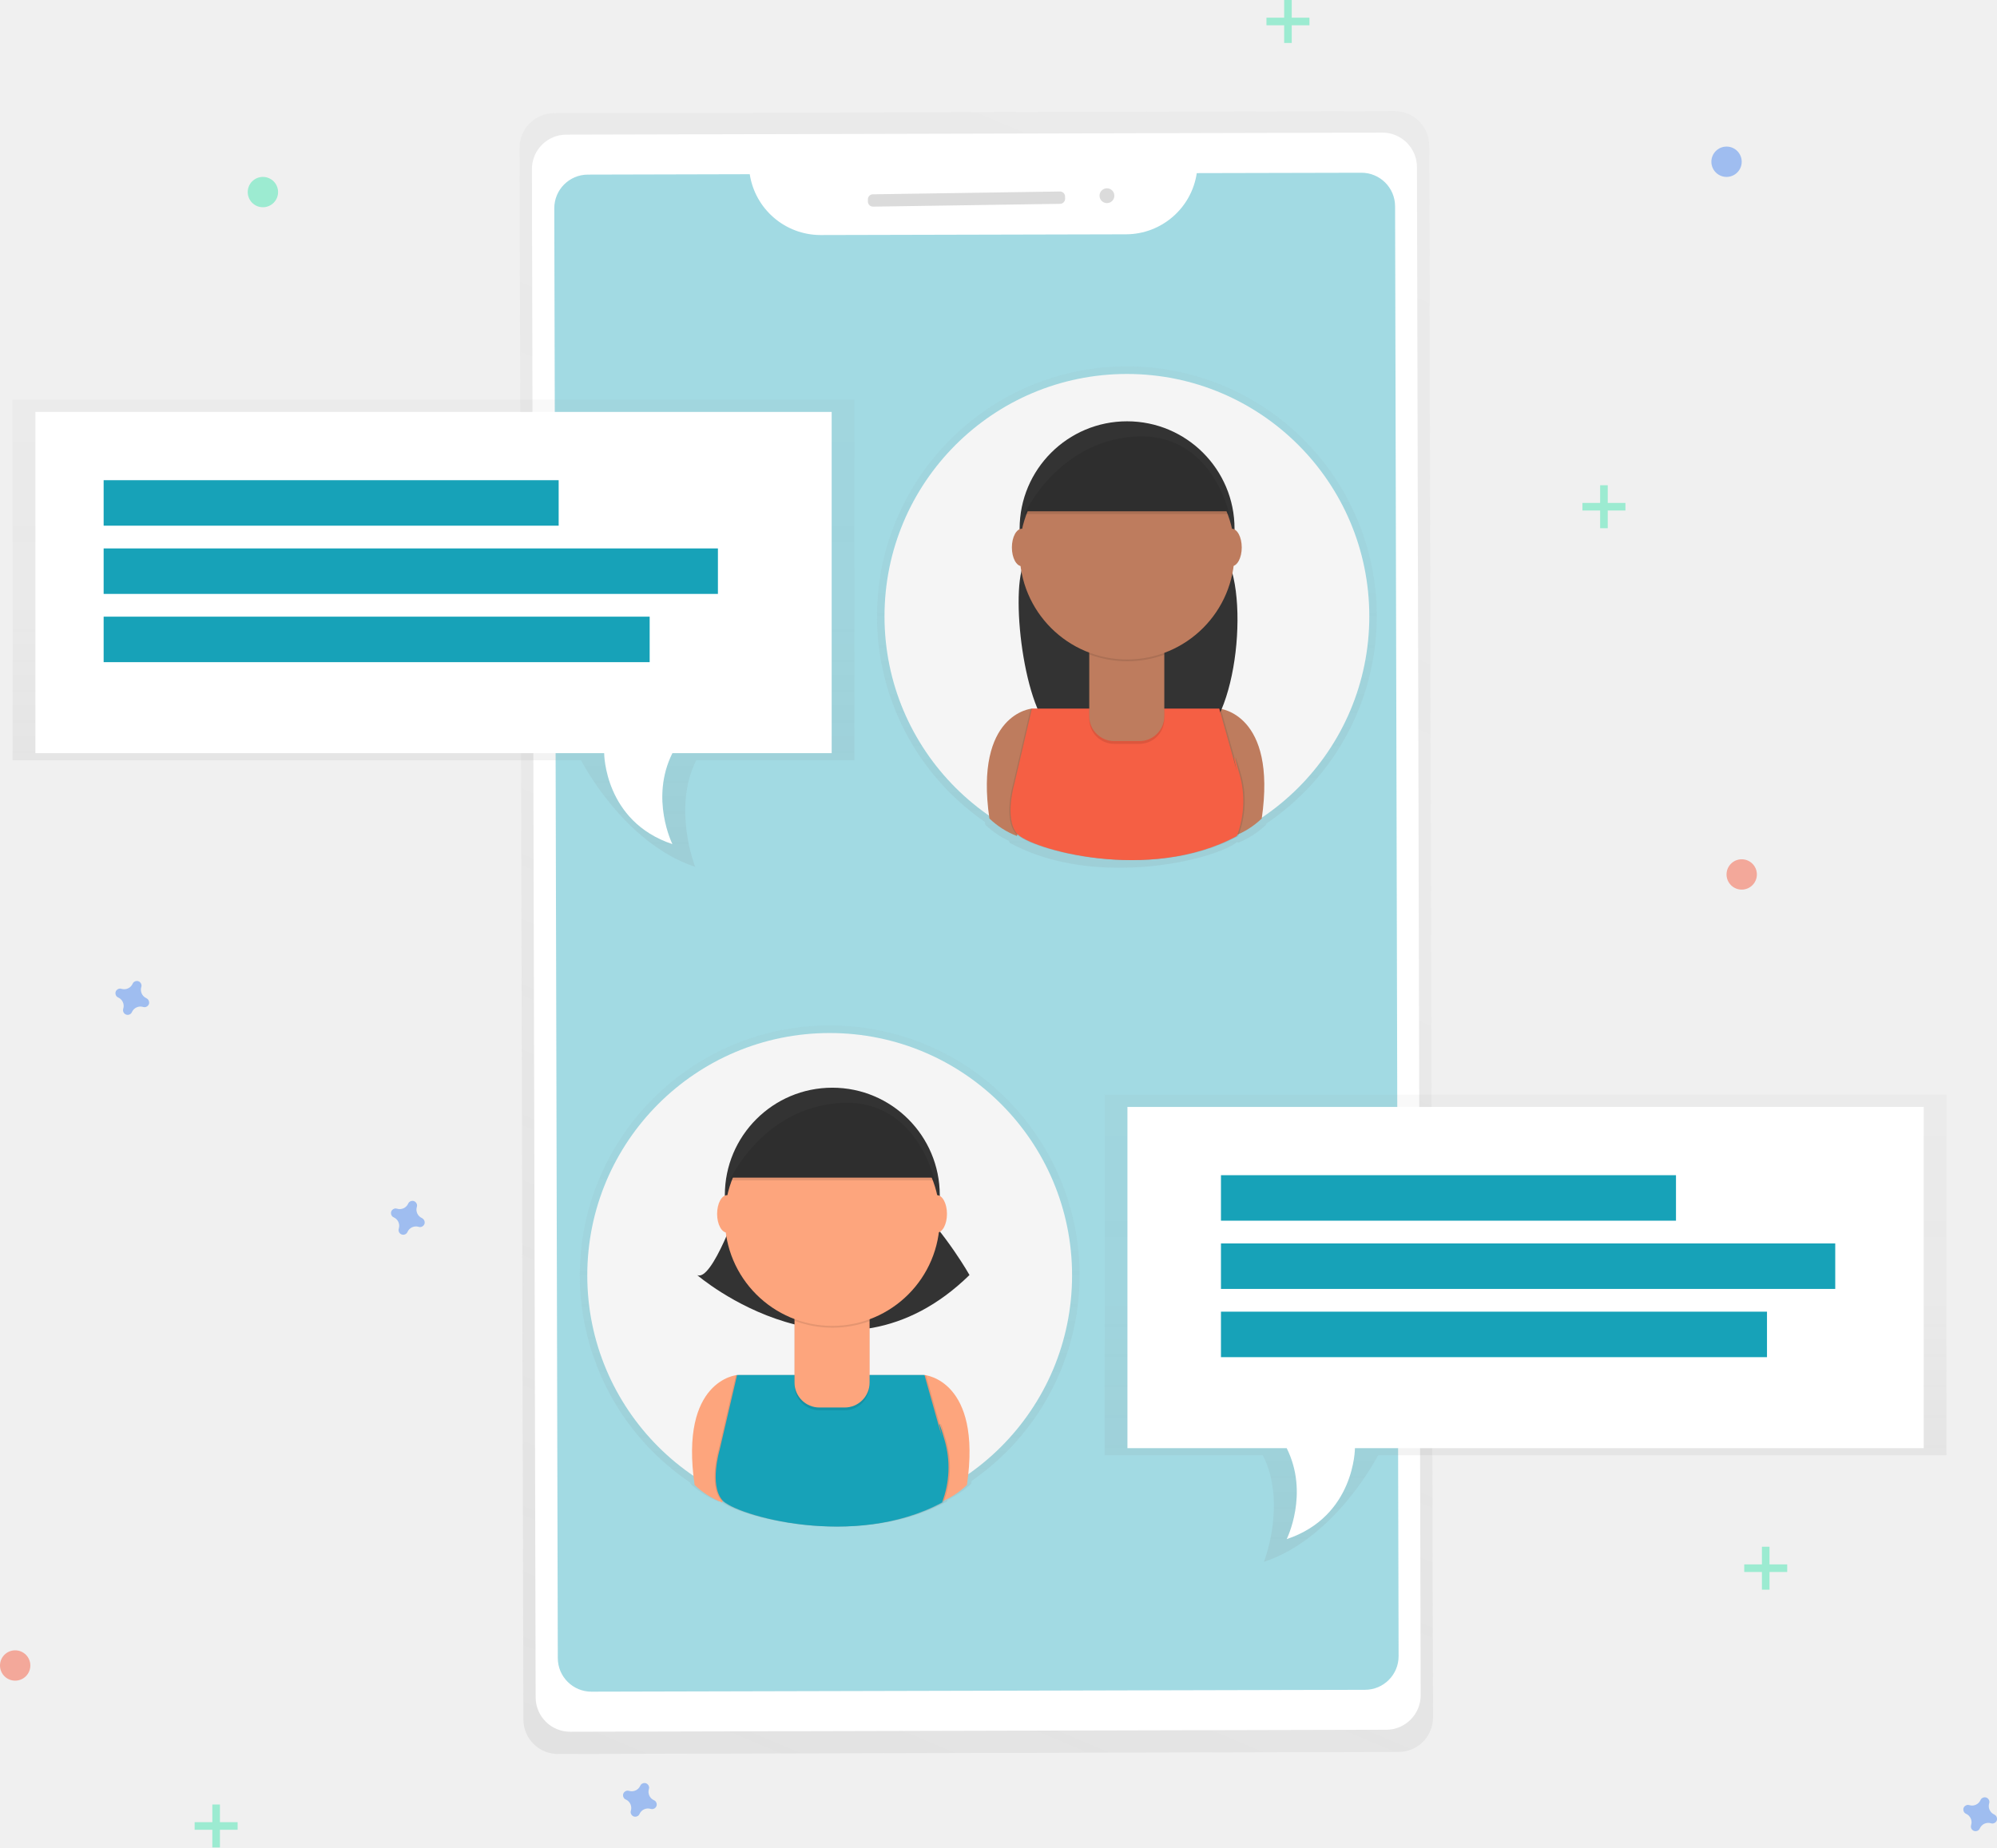
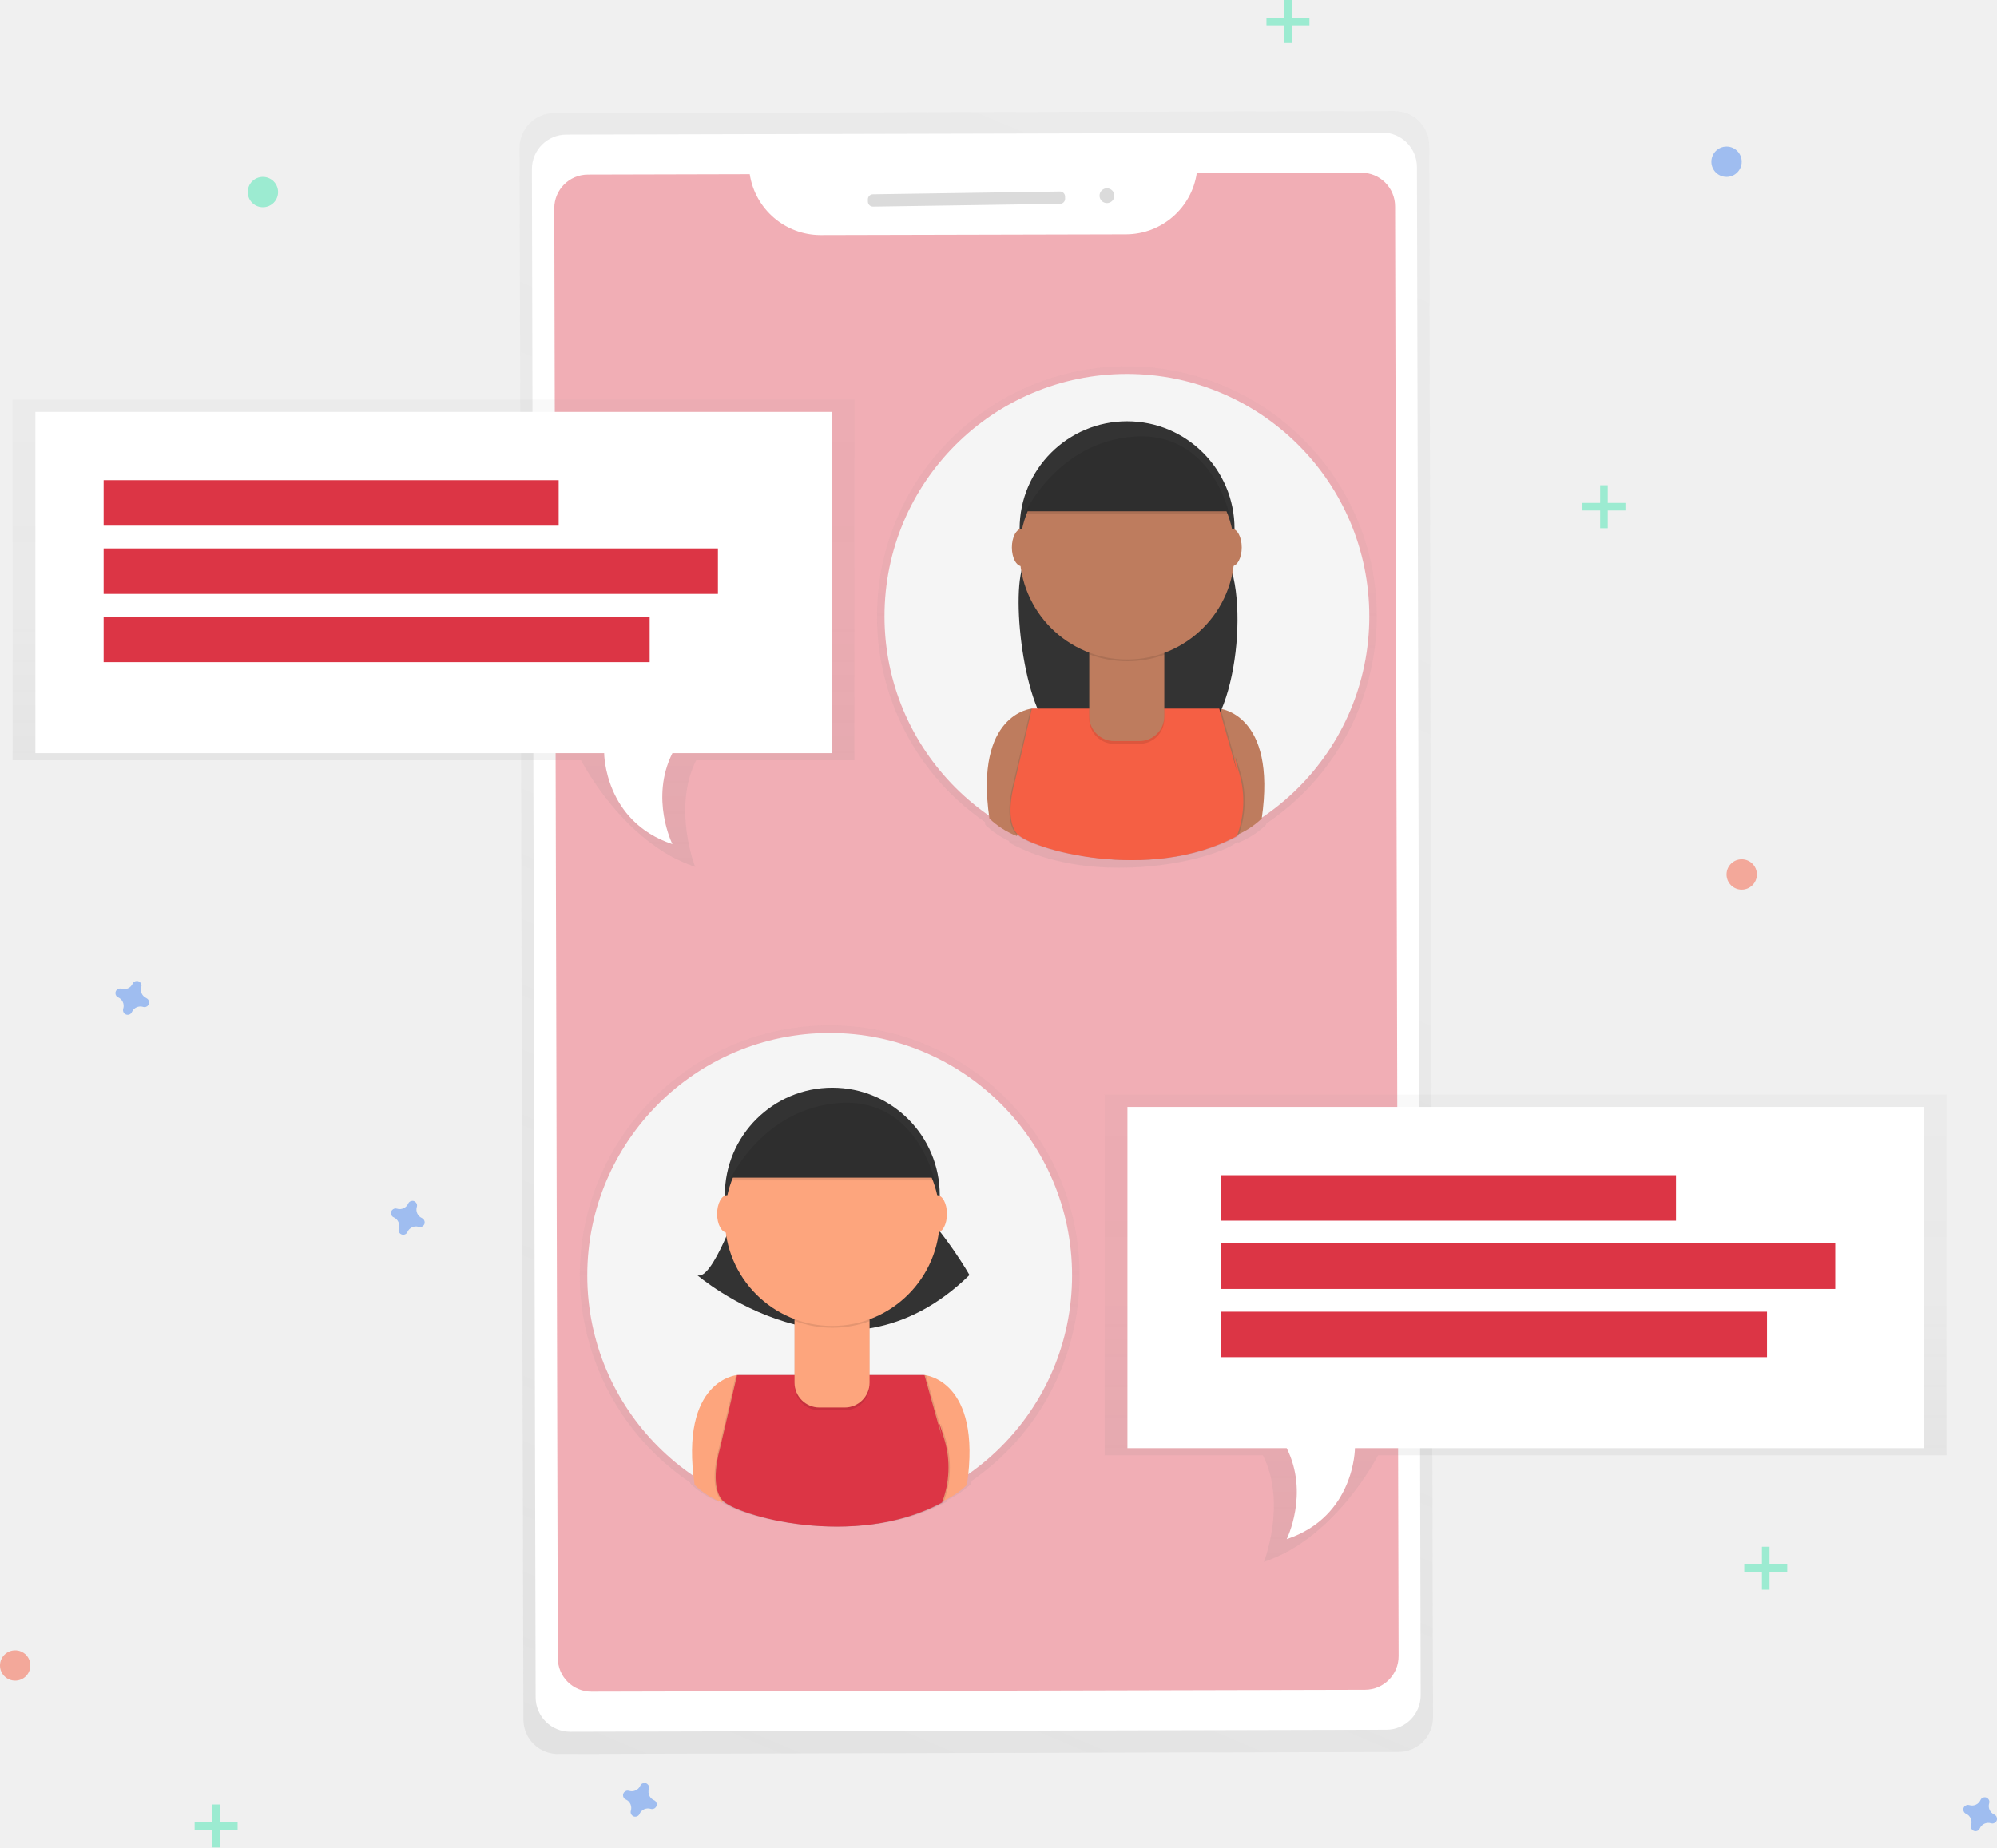
<svg xmlns="http://www.w3.org/2000/svg" xmlns:xlink="http://www.w3.org/1999/xlink" id="2c32a5d1-9ebb-4e5f-946d-03caca411964" data-name="Layer 1" width="789.99" height="731" viewBox="0 0 789.99 731">
  <defs>
    <linearGradient id="e8bc579c-b689-4b79-8d3e-12ed6a496947" x1="461.46" y1="792.95" x2="746" y2="121.07" gradientTransform="translate(-13.63 -2.04) rotate(-0.14)" gradientUnits="userSpaceOnUse">
      <stop offset="0" stop-color="gray" stop-opacity="0.25" />
      <stop offset="0.54" stop-color="gray" stop-opacity="0.12" />
      <stop offset="1" stop-color="gray" stop-opacity="0.1" />
    </linearGradient>
    <linearGradient id="cfdf7721-0c02-41fc-8db3-2f80d97037f4" x1="533.21" y1="688.58" x2="533.21" y2="490.28" gradientTransform="matrix(1, 0, 0, 1, 0, 0)" xlink:href="#e8bc579c-b689-4b79-8d3e-12ed6a496947" />
    <linearGradient id="c1b02b18-c4d9-4578-b739-51fef2fdc4ab" x1="-602.79" y1="427.8" x2="-602.79" y2="229.5" gradientTransform="matrix(-1, 0, 0, 1, 48, 0)" xlink:href="#e8bc579c-b689-4b79-8d3e-12ed6a496947" />
    <linearGradient id="0b093351-16bd-4346-89bf-f32fc0d63148" x1="376.5" y1="427.5" x2="376.5" y2="242.61" gradientTransform="matrix(1, 0, 0, 1, 0, 0)" xlink:href="#e8bc579c-b689-4b79-8d3e-12ed6a496947" />
    <linearGradient id="81bfca67-d9d1-4d9e-a40d-a000f0d65a64" x1="3313.5" y1="702.5" x2="3313.5" y2="517.61" gradientTransform="matrix(-1, 0, 0, 1, 4122, 0)" xlink:href="#e8bc579c-b689-4b79-8d3e-12ed6a496947" />
  </defs>
  <g opacity="0.5">
    <path d="M756.67,128.49l-332.5.81A13.66,13.66,0,0,0,410.54,143l1.51,621.89a13.66,13.66,0,0,0,13.7,13.63l332.5-.81A13.66,13.66,0,0,0,771.88,764l-1.51-621.89A13.66,13.66,0,0,0,756.67,128.49Z" transform="translate(-205 -84.5)" fill="url(#e8bc579c-b689-4b79-8d3e-12ed6a496947)" />
  </g>
  <rect x="416.16" y="137.38" width="350.11" height="631.95" rx="13.64" ry="13.64" transform="translate(-206.11 -83.06) rotate(-0.14)" fill="#fff" />
-   <path id="869b38ff-715e-463a-98e7-ca2bce61d391" data-name="&lt;Path&gt;" d="M678.43,153a28.38,28.38,0,0,1-27.91,24.21l-120.93.29a28.38,28.38,0,0,1-28-24.07l-64.05.16a13.3,13.3,0,0,0-13.27,13.33l1.39,573.67A13.3,13.3,0,0,0,439,753.86l306-.74a13.3,13.3,0,0,0,13.27-13.33l-1.39-573.67a13.3,13.3,0,0,0-13.33-13.27Z" transform="translate(-205 -84.5)" fill="#17a2b8" opacity="0.4" />
+   <path id="869b38ff-715e-463a-98e7-ca2bce61d391" data-name="&lt;Path&gt;" d="M678.43,153a28.38,28.38,0,0,1-27.91,24.21l-120.93.29a28.38,28.38,0,0,1-28-24.07l-64.05.16a13.3,13.3,0,0,0-13.27,13.33l1.39,573.67A13.3,13.3,0,0,0,439,753.86l306-.74a13.3,13.3,0,0,0,13.27-13.33l-1.39-573.67a13.3,13.3,0,0,0-13.33-13.27Z" transform="translate(-205 -84.5)" fill="#dc3545" opacity="0.4" />
  <rect x="548.33" y="160.81" width="78.02" height="4.88" rx="2" ry="2" transform="translate(-207.39 -75.65) rotate(-0.86)" fill="#dbdbdb" />
  <circle cx="642.91" cy="161.92" r="2.93" transform="translate(-207.37 -74.82) rotate(-0.86)" fill="#dbdbdb" />
  <g opacity="0.5">
    <path d="M632.07,589.13a98.85,98.85,0,1,0-154,82l.06.44a33.84,33.84,0,0,0,11.21,7.13l.13-.44c4.63,4,24.12,10.33,46.51,10.27h.49c14.18,0,29.58-2.5,43.12-9.83,0,0,.12-.26.3-.75a35.21,35.21,0,0,0,9.32-6.38q.08-.57.16-1.12A98.74,98.74,0,0,0,632.07,589.13Z" transform="translate(-205 -84.5)" fill="url(#cfdf7721-0c02-41fc-8db3-2f80d97037f4)" />
  </g>
  <circle cx="328.21" cy="504.64" r="95.89" fill="#f5f5f5" />
  <path d="M496.58,628.57s-22.85,1.87-16.8,43.49A32.82,32.82,0,0,0,490.65,679l12.85-43.49Z" transform="translate(-205 -84.5)" fill="#fda57d" />
  <path d="M570.72,628.57s22.85,1.87,16.8,43.49A32.82,32.82,0,0,1,576.65,679L563.8,635.49Z" transform="translate(-205 -84.5)" fill="#fda57d" />
  <path d="M497.57,560.36S486.7,592,480.77,589c0,0,57.22,49.43,107.75,0,0,0-8.9-15.82-21.75-28.67Z" transform="translate(-205 -84.5)" fill="#333" />
  <circle cx="329.25" cy="472.89" r="42.51" fill="#333" />
  <path d="M570.28,628.57H496.15l-6.92,29.66s-4.06,13.73,1,19.77,52.28,19.77,87,1a38.68,38.68,0,0,0,1-24.71c-4-13.84-1-1-1-1Z" transform="translate(-205 -84.5)" opacity="0.1" />
  <path d="M571.27,628.57H497.13l-6.92,29.66s-4.06,13.73,1,19.77,52.28,19.77,87,1a38.68,38.68,0,0,0,1-24.71c-4-13.84-1-1-1-1Z" transform="translate(-205 -84.5)" opacity="0.1" />
-   <path d="M570.72,628.57H496.58l-6.92,29.66s-4.06,13.73,1,19.77,52.28,19.77,87,1a38.68,38.68,0,0,0,1-24.71c-4-13.84-1-1-1-1Z" transform="translate(-205 -84.5)" fill="#17a2b8" />
+   <path d="M570.72,628.57H496.58l-6.92,29.66s-4.06,13.73,1,19.77,52.28,19.77,87,1a38.68,38.68,0,0,0,1-24.71c-4-13.84-1-1-1-1Z" transform="translate(-205 -84.5)" fill="#dc3545" />
  <path d="M314.32,519.46H344a0,0,0,0,1,0,0v28.7a9.85,9.85,0,0,1-9.85,9.85h-10a9.85,9.85,0,0,1-9.85-9.85v-28.7A0,0,0,0,1,314.32,519.46Z" opacity="0.1" />
  <path d="M314.32,518.37H344a0,0,0,0,1,0,0v28.7a9.85,9.85,0,0,1-9.85,9.85h-10a9.85,9.85,0,0,1-9.85-9.85v-28.7A0,0,0,0,1,314.32,518.37Z" fill="#fda57d" />
  <path d="M519.38,607.14a42.68,42.68,0,0,0,29.66.08v-3.64H519.38Z" transform="translate(-205 -84.5)" opacity="0.1" />
  <circle cx="329.25" cy="482.12" r="42.51" fill="#fda57d" />
  <path d="M493.62,550.47h81.06s-6.92-32.73-37.56-30.64S493.62,550.47,493.62,550.47Z" transform="translate(-205 -84.5)" fill="#333" />
  <ellipse cx="287.63" cy="480.31" rx="3.95" ry="7.41" fill="#fda57d" />
  <ellipse cx="370.66" cy="480.31" rx="3.95" ry="7.41" fill="#fda57d" />
  <path d="M493.62,551.57h81.06s-6.92-32.73-37.56-30.64S493.62,551.57,493.62,551.57Z" transform="translate(-205 -84.5)" opacity="0.1" />
  <g opacity="0.5">
    <path d="M551.94,328.35a98.85,98.85,0,1,1,154,82l-.06.44A33.84,33.84,0,0,1,694.67,418l-.13-.44c-4.63,4-24.12,10.33-46.51,10.27h-.49c-14.18,0-29.58-2.5-43.12-9.83,0,0-.12-.26-.3-.75a35.21,35.21,0,0,1-9.32-6.38q-.08-.57-.16-1.12A98.74,98.74,0,0,1,551.94,328.35Z" transform="translate(-205 -84.5)" fill="url(#c1b02b18-c4d9-4578-b739-51fef2fdc4ab)" />
  </g>
  <circle cx="445.79" cy="243.86" r="95.89" fill="#f5f5f5" />
  <path d="M613.2,364.88s-22.85,1.87-16.8,43.49a32.82,32.82,0,0,0,10.87,6.92l12.85-43.49Z" transform="translate(-205 -84.5)" fill="#be7c5e" />
  <path d="M687.33,364.88s22.85,1.87,16.8,43.49a32.82,32.82,0,0,1-10.87,6.92L680.41,371.8Z" transform="translate(-205 -84.5)" fill="#be7c5e" />
  <path d="M614.18,296.67s-1.76,5.12-4.25,11c-5.44,13,.77,62.71,13.78,68,14.6,6,33.8,9.76,53.75,2.49,17.33-6.32,22.68-63,10.42-76.75-1.44-1.62-2.94-3.23-4.51-4.79Z" transform="translate(-205 -84.5)" fill="#333" />
  <circle cx="445.86" cy="209.21" r="42.51" fill="#333" />
  <path d="M686.9,364.88H612.76l-6.92,29.66s-4.06,13.73,1,19.77,52.28,19.77,87,1a38.68,38.68,0,0,0,1-24.71c-4-13.84-1-1-1-1Z" transform="translate(-205 -84.5)" opacity="0.1" />
  <path d="M687.88,364.88H613.74l-6.92,29.66s-4.06,13.73,1,19.77,52.28,19.77,87,1a38.68,38.68,0,0,0,1-24.71c-4-13.84-1-1-1-1Z" transform="translate(-205 -84.5)" opacity="0.1" />
  <path d="M687.33,364.88H613.2l-6.92,29.66s-4.06,13.73,1,19.77,52.28,19.77,87,1a38.68,38.68,0,0,0,1-24.71c-4-13.84-1-1-1-1Z" transform="translate(-205 -84.5)" fill="#f55f44" />
  <path d="M430.93,255.78h29.66a0,0,0,0,1,0,0v28.7a9.85,9.85,0,0,1-9.85,9.85h-10a9.85,9.85,0,0,1-9.85-9.85v-28.7a0,0,0,0,1,0,0Z" opacity="0.1" />
  <path d="M430.93,254.68h29.66a0,0,0,0,1,0,0v28.7a9.85,9.85,0,0,1-9.85,9.85h-10a9.85,9.85,0,0,1-9.85-9.85v-28.7A0,0,0,0,1,430.93,254.68Z" fill="#be7c5e" />
  <path d="M636,343.45a42.68,42.68,0,0,0,29.66.08v-3.64H636Z" transform="translate(-205 -84.5)" opacity="0.1" />
  <circle cx="445.86" cy="218.43" r="42.51" fill="#be7c5e" />
  <path d="M610.23,286.79h81.06s-6.92-32.73-37.56-30.64S610.23,286.79,610.23,286.79Z" transform="translate(-205 -84.5)" fill="#333" />
  <ellipse cx="404.24" cy="216.62" rx="3.95" ry="7.41" fill="#be7c5e" />
  <ellipse cx="487.27" cy="216.62" rx="3.95" ry="7.41" fill="#be7c5e" />
  <path d="M610.23,287.89h81.06s-6.92-32.73-37.56-30.64S610.23,287.89,610.23,287.89Z" transform="translate(-205 -84.5)" opacity="0.1" />
  <g opacity="0.5">
    <path d="M210,242.61V385.33H434.86S451.46,418,480,427.5c0,0-9.11-23.14.4-42.17H543V242.61Z" transform="translate(-205 -84.5)" fill="url(#0b093351-16bd-4346-89bf-f32fc0d63148)" />
  </g>
  <path d="M219,247.5v135H444s0,27,27,36c0,0-9-18,0-36h63v-135Z" transform="translate(-205 -84.5)" fill="#fff" />
-   <rect x="41" y="190" width="180" height="18" fill="#17a2b8" />
-   <rect x="41" y="217" width="243" height="18" fill="#17a2b8" />
-   <rect x="41" y="244" width="216" height="18" fill="#17a2b8" />
+   <rect x="41" y="190" width="180" height="18" fill="#dc3545" />
+   <rect x="41" y="217" width="243" height="18" fill="#dc3545" />
+   <rect x="41" y="244" width="216" height="18" fill="#dc3545" />
  <g opacity="0.5">
    <path d="M975,517.61V660.33H750.15S733.55,693,705,702.5c0,0,9.11-23.14-.4-42.17H642V517.61Z" transform="translate(-205 -84.5)" fill="url(#81bfca67-d9d1-4d9e-a40d-a000f0d65a64)" />
  </g>
  <path d="M966,522.5v135H741s0,27-27,36c0,0,9-18,0-36H651v-135Z" transform="translate(-205 -84.5)" fill="#fff" />
-   <rect x="483" y="465" width="180" height="18" fill="#17a2b8" />
-   <rect x="483" y="492" width="243" height="18" fill="#17a2b8" />
-   <rect x="483" y="519" width="216" height="18" fill="#17a2b8" />
+   <rect x="483" y="465" width="180" height="18" fill="#dc3545" />
+   <rect x="483" y="492" width="243" height="18" fill="#dc3545" />
+   <rect x="483" y="519" width="216" height="18" fill="#dc3545" />
  <g opacity="0.5">
    <rect x="84" y="714" width="3" height="17" fill="#47e6b1" />
    <rect x="289" y="798.5" width="3" height="17" transform="translate(892.5 432) rotate(90)" fill="#47e6b1" />
  </g>
  <g opacity="0.5">
    <rect x="633" y="192" width="3" height="17" fill="#47e6b1" />
    <rect x="838" y="276.5" width="3" height="17" transform="translate(919.5 -639) rotate(90)" fill="#47e6b1" />
  </g>
  <g opacity="0.5">
    <rect x="697" y="612" width="3" height="17" fill="#47e6b1" />
    <rect x="902" y="696.5" width="3" height="17" transform="translate(1403.5 -283) rotate(90)" fill="#47e6b1" />
  </g>
  <g opacity="0.5">
    <rect x="508" width="3" height="17" fill="#47e6b1" />
    <rect x="713" y="84.5" width="3" height="17" transform="translate(602.5 -706) rotate(90)" fill="#47e6b1" />
  </g>
  <path d="M463.7,796.81a3.67,3.67,0,0,1-2-4.44,1.77,1.77,0,0,0,.08-.41h0a1.84,1.84,0,0,0-3.31-1.22h0a1.77,1.77,0,0,0-.2.36,3.67,3.67,0,0,1-4.44,2,1.77,1.77,0,0,0-.41-.08h0a1.84,1.84,0,0,0-1.22,3.31h0a1.77,1.77,0,0,0,.36.2,3.67,3.67,0,0,1,2,4.44,1.77,1.77,0,0,0-.08.41h0a1.84,1.84,0,0,0,3.31,1.22h0a1.77,1.77,0,0,0,.2-.36,3.67,3.67,0,0,1,4.44-2,1.77,1.77,0,0,0,.41.08h0a1.84,1.84,0,0,0,1.22-3.31h0A1.77,1.77,0,0,0,463.7,796.81Z" transform="translate(-205 -84.5)" fill="#4d8af0" opacity="0.5" />
  <path d="M262.9,479.46a3.67,3.67,0,0,1-2-4.44,1.77,1.77,0,0,0,.08-.41h0a1.84,1.84,0,0,0-3.31-1.22h0a1.77,1.77,0,0,0-.2.36,3.67,3.67,0,0,1-4.44,2,1.77,1.77,0,0,0-.41-.08h0a1.84,1.84,0,0,0-1.22,3.31h0a1.77,1.77,0,0,0,.36.2,3.67,3.67,0,0,1,2,4.44,1.77,1.77,0,0,0-.08.41h0A1.84,1.84,0,0,0,257,485.3h0a1.77,1.77,0,0,0,.2-.36,3.67,3.67,0,0,1,4.44-2,1.77,1.77,0,0,0,.41.08h0a1.84,1.84,0,0,0,1.22-3.31h0A1.77,1.77,0,0,0,262.9,479.46Z" transform="translate(-205 -84.5)" fill="#4d8af0" opacity="0.5" />
  <path d="M371.9,566.46a3.67,3.67,0,0,1-2-4.44,1.77,1.77,0,0,0,.08-.41h0a1.84,1.84,0,0,0-3.31-1.22h0a1.77,1.77,0,0,0-.2.36,3.67,3.67,0,0,1-4.44,2,1.77,1.77,0,0,0-.41-.08h0a1.84,1.84,0,0,0-1.22,3.31h0a1.77,1.77,0,0,0,.36.2,3.67,3.67,0,0,1,2,4.44,1.77,1.77,0,0,0-.08.41h0A1.84,1.84,0,0,0,366,572.3h0a1.77,1.77,0,0,0,.2-.36,3.67,3.67,0,0,1,4.44-2,1.77,1.77,0,0,0,.41.08h0a1.84,1.84,0,0,0,1.22-3.31h0A1.77,1.77,0,0,0,371.9,566.46Z" transform="translate(-205 -84.5)" fill="#4d8af0" opacity="0.5" />
  <path d="M993.9,802.46a3.67,3.67,0,0,1-2-4.44,1.77,1.77,0,0,0,.08-.41h0a1.84,1.84,0,0,0-3.31-1.22h0a1.77,1.77,0,0,0-.2.36,3.67,3.67,0,0,1-4.44,2,1.77,1.77,0,0,0-.41-.08h0a1.84,1.84,0,0,0-1.22,3.31h0a1.77,1.77,0,0,0,.36.2,3.67,3.67,0,0,1,2,4.44,1.77,1.77,0,0,0-.08.41h0A1.84,1.84,0,0,0,988,808.3h0a1.77,1.77,0,0,0,.2-.36,3.67,3.67,0,0,1,4.44-2,1.77,1.77,0,0,0,.41.08h0a1.84,1.84,0,0,0,1.22-3.31h0A1.77,1.77,0,0,0,993.9,802.46Z" transform="translate(-205 -84.5)" fill="#4d8af0" opacity="0.5" />
  <circle cx="6" cy="659" r="6" fill="#f55f44" opacity="0.5" />
  <circle cx="683" cy="64" r="6" fill="#4d8af0" opacity="0.5" />
  <circle cx="104" cy="76" r="6" fill="#47e6b1" opacity="0.5" />
  <circle cx="689" cy="346" r="6" fill="#f55f44" opacity="0.5" />
</svg>
